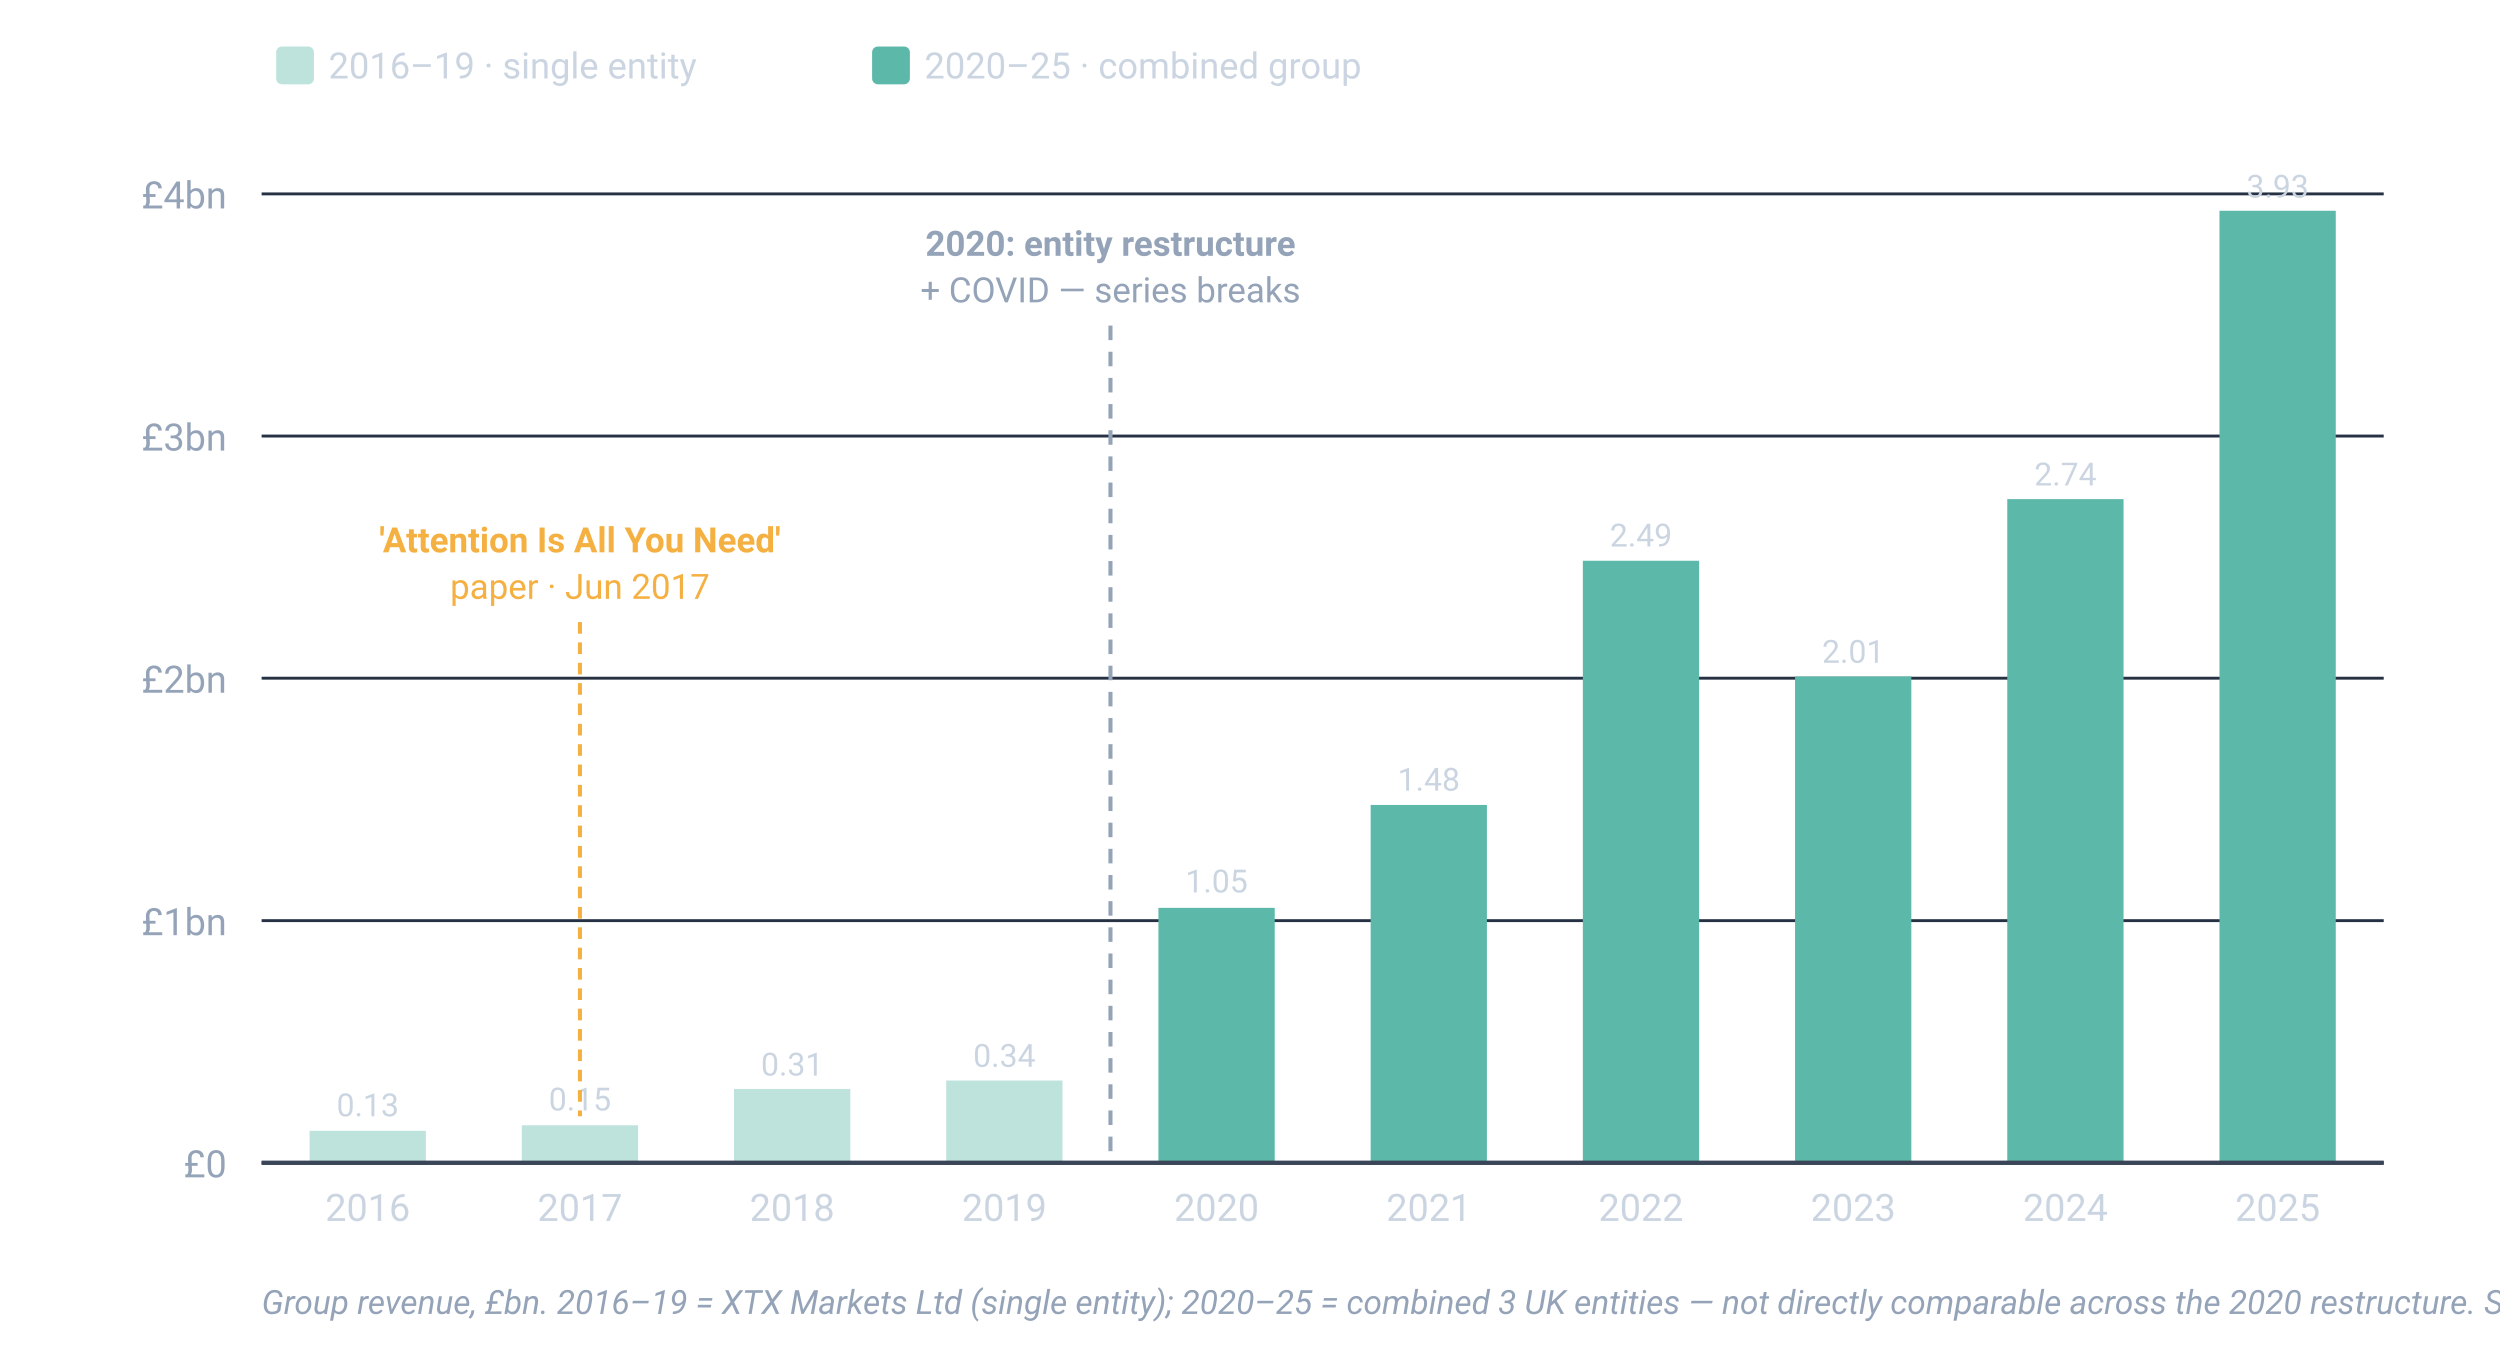
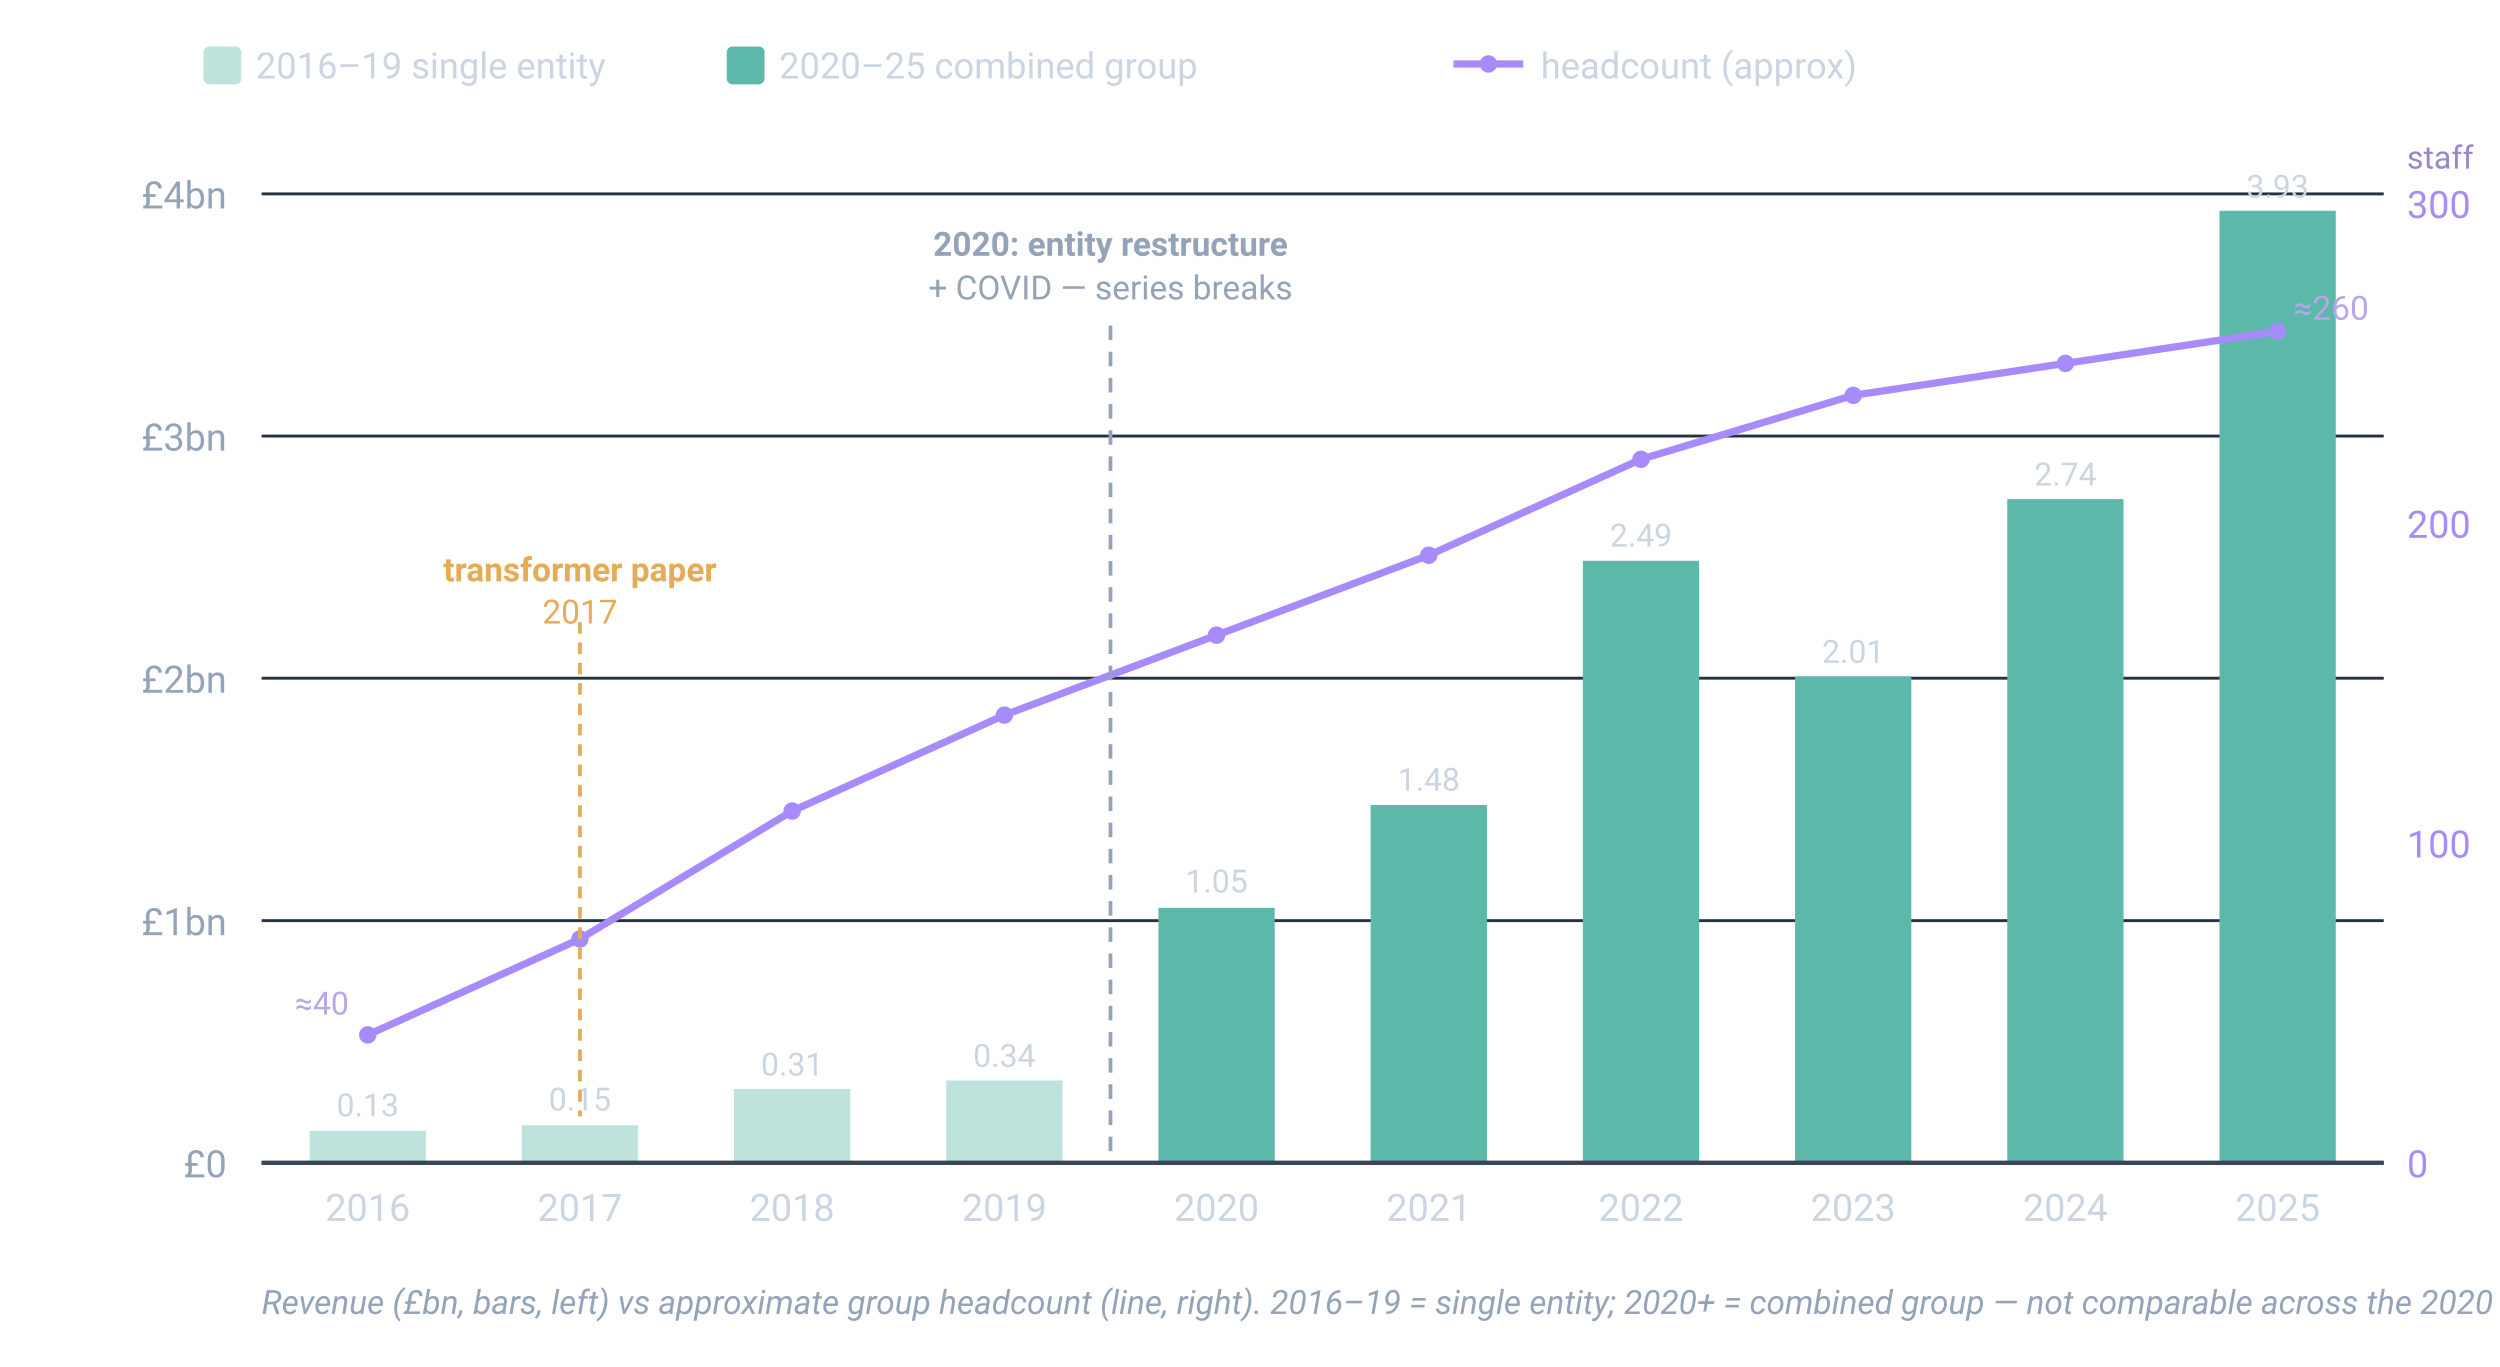
<svg xmlns="http://www.w3.org/2000/svg" viewBox="0 0 860 470" font-family="-apple-system, Segoe UI, Roboto, sans-serif">
  <g font-size="12.5">
-     <rect x="95" y="16" width="13" height="13" rx="2" fill="#5cb8a8" opacity="0.4" />
-     <text x="113" y="27" fill="#cbd5e1">2016–19 · single entity</text>
-     <rect x="300" y="16" width="13" height="13" rx="2" fill="#5cb8a8" />
-     <text x="318" y="27" fill="#cbd5e1">2020–25 · combined group</text>
+     <rect x="70" y="16" width="13" height="13" rx="2" fill="#5cb8a8" opacity="0.4" />
+     <text x="88" y="27" fill="#cbd5e1">2016–19 single entity</text>
+     <rect x="250" y="16" width="13" height="13" rx="2" fill="#5cb8a8" />
+     <text x="268" y="27" fill="#cbd5e1">2020–25 combined group</text>
+     <line x1="500" y1="22" x2="524" y2="22" stroke="#a78bfa" stroke-width="2.5" />
+     <circle cx="512" cy="22" r="3" fill="#a78bfa" />
+     <text x="530" y="27" fill="#cbd5e1">headcount (approx)</text>
  </g>
  <g stroke="#263244" stroke-width="1">
    <line x1="90" y1="400" x2="820" y2="400" />
    <line x1="90" y1="316.7" x2="820" y2="316.7" />
    <line x1="90" y1="233.3" x2="820" y2="233.3" />
    <line x1="90" y1="150" x2="820" y2="150" />
    <line x1="90" y1="66.7" x2="820" y2="66.7" />
  </g>
  <g fill="#94a3b8" font-size="13" text-anchor="end">
    <text x="78" y="405">£0</text>
    <text x="78" y="321.7">£1bn</text>
    <text x="78" y="238.3">£2bn</text>
    <text x="78" y="155">£3bn</text>
    <text x="78" y="71.7">£4bn</text>
+   </g>
+   <g fill="#a78bfa" font-size="13" text-anchor="start">
+     <text x="828" y="405">0</text>
+     <text x="828" y="295">100</text>
+     <text x="828" y="185">200</text>
+     <text x="828" y="75">300</text>
+     <text x="828" y="58" font-size="11" fill="#9a86c8">staff</text>
  </g>
  <g fill="#5cb8a8" opacity="0.4">
    <rect x="106.5" y="389.0" width="40" height="11.0" />
    <rect x="179.5" y="387.1" width="40" height="12.9" />
    <rect x="252.5" y="374.6" width="40" height="25.4" />
    <rect x="325.5" y="371.7" width="40" height="28.3" />
  </g>
  <g fill="#5cb8a8">
    <rect x="398.5" y="312.3" width="40" height="87.7" />
    <rect x="471.5" y="276.9" width="40" height="123.1" />
    <rect x="544.5" y="192.9" width="40" height="207.1" />
    <rect x="617.5" y="232.7" width="40" height="167.3" />
    <rect x="690.5" y="171.7" width="40" height="228.3" />
    <rect x="763.5" y="72.5" width="40" height="327.5" />
  </g>
  <g fill="#cbd5e1" font-size="11" text-anchor="middle">
    <text x="126.5" y="384">0.13</text>
    <text x="199.5" y="382">0.15</text>
    <text x="272.5" y="370">0.31</text>
    <text x="345.5" y="367">0.34</text>
    <text x="418.5" y="307">1.05</text>
    <text x="491.5" y="272">1.48</text>
    <text x="564.5" y="188">2.49</text>
    <text x="637.5" y="228">2.01</text>
    <text x="710.5" y="167">2.74</text>
    <text x="783.5" y="68">3.93</text>
  </g>
-   <line x1="199.5" y1="214" x2="199.5" y2="384" stroke="#f5b042" stroke-width="1.4" stroke-dasharray="4 3" />
-   <text x="199.5" y="190" text-anchor="middle" fill="#f5b042" font-size="12" font-weight="700">'Attention Is All You Need'</text>
-   <text x="199.5" y="206" text-anchor="middle" fill="#f5b042" font-size="12">paper · Jun 2017</text>
-   <line x1="382" y1="112" x2="382" y2="400" stroke="#94a3b8" stroke-width="1.4" stroke-dasharray="5 4" />
-   <text x="382" y="88" text-anchor="middle" fill="#94a3b8" font-size="12" font-weight="700">2020: entity restructure</text>
-   <text x="382" y="104" text-anchor="middle" fill="#94a3b8" font-size="12">+ COVID — series breaks</text>
+   <polyline points="126.5,356 199.5,323 272.5,279 345.5,246 418.5,218.5 491.5,191 564.5,158 637.5,136 710.5,125 783.5,114" fill="none" stroke="#a78bfa" stroke-width="2.5" />
+   <g fill="#a78bfa">
+     <circle cx="126.5" cy="356" r="3" />
+     <circle cx="199.5" cy="323" r="3" />
+     <circle cx="272.5" cy="279" r="3" />
+     <circle cx="345.5" cy="246" r="3" />
+     <circle cx="418.5" cy="218.5" r="3" />
+     <circle cx="491.5" cy="191" r="3" />
+     <circle cx="564.5" cy="158" r="3" />
+     <circle cx="637.5" cy="136" r="3" />
+     <circle cx="710.5" cy="125" r="3" />
+     <circle cx="783.5" cy="114" r="3" />
+   </g>
+   <text x="120" y="349" text-anchor="end" fill="#b9a6e8" font-size="11">≈40</text>
+   <text x="789" y="110" text-anchor="start" fill="#b9a6e8" font-size="11.5">≈260</text>
+   <line x1="199.5" y1="214" x2="199.5" y2="384" stroke="#e6ab57" stroke-width="1.3" stroke-dasharray="4 3" />
+   <text x="199.5" y="200" text-anchor="middle" fill="#e6ab57" font-size="11.5" font-weight="600">transformer paper</text>
+   <text x="199.5" y="214.5" text-anchor="middle" fill="#e6ab57" font-size="11.5">2017</text>
+   <line x1="382" y1="112" x2="382" y2="400" stroke="#94a3b8" stroke-width="1.3" stroke-dasharray="5 4" />
+   <text x="382" y="88" text-anchor="middle" fill="#94a3b8" font-size="11.5" font-weight="600">2020: entity restructure</text>
+   <text x="382" y="103" text-anchor="middle" fill="#94a3b8" font-size="11.5">+ COVID — series breaks</text>
  <line x1="90" y1="400" x2="820" y2="400" stroke="#3a4658" stroke-width="1.5" />
  <g fill="#cbd5e1" font-size="13" text-anchor="middle">
    <text x="126.5" y="420">2016</text>
    <text x="199.5" y="420">2017</text>
    <text x="272.5" y="420">2018</text>
    <text x="345.5" y="420">2019</text>
    <text x="418.5" y="420">2020</text>
    <text x="491.5" y="420">2021</text>
    <text x="564.5" y="420">2022</text>
    <text x="637.5" y="420">2023</text>
    <text x="710.5" y="420">2024</text>
    <text x="783.5" y="420">2025</text>
  </g>
-   <text x="90" y="452" fill="#94a3b8" font-size="11.5" font-style="italic">Group revenue, £bn. 2016–19 = XTX Markets Ltd (single entity); 2020–25 = combined 3 UK entities — not directly comparable across the 2020 restructure. Source: Companies House / press.</text>
+   <text x="90" y="452" fill="#94a3b8" font-size="11.5" font-style="italic">Revenue (£bn, bars, left) vs approximate group headcount (line, right). 2016–19 = single entity; 2020+ = combined group — not comparable across the 2020 restructure. Source: Companies House / press; headcount approximate.</text>
</svg>
